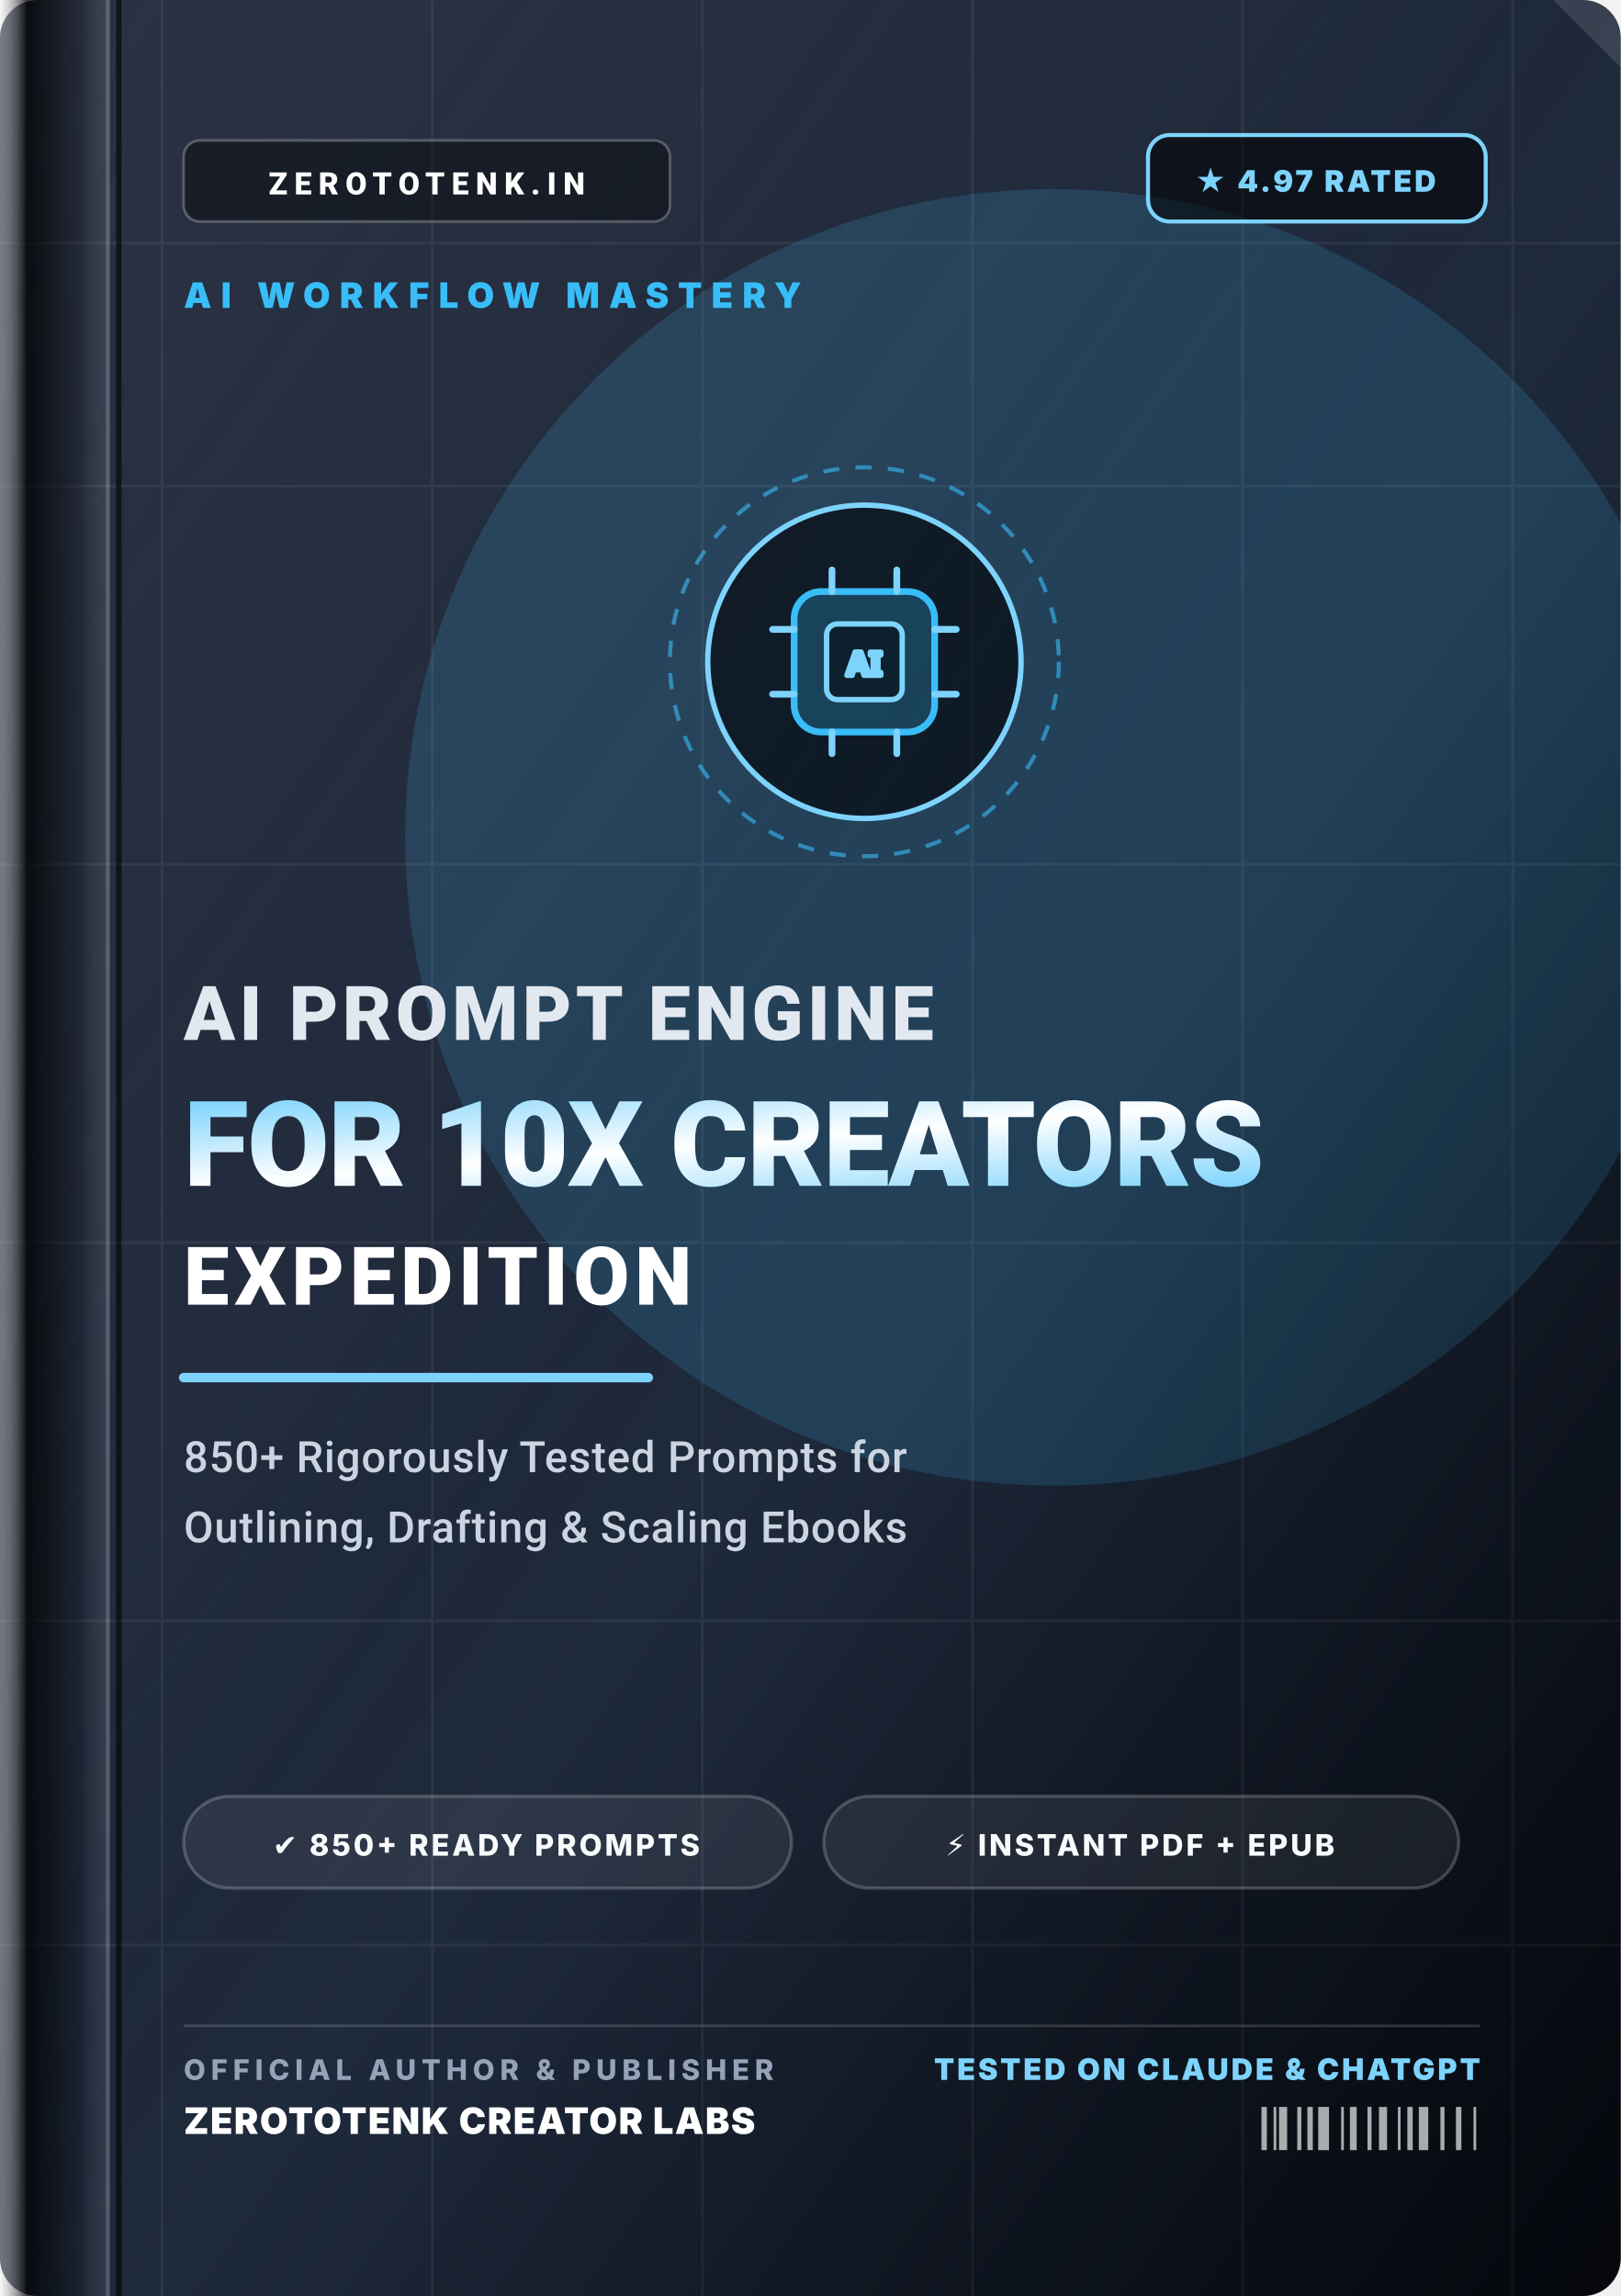
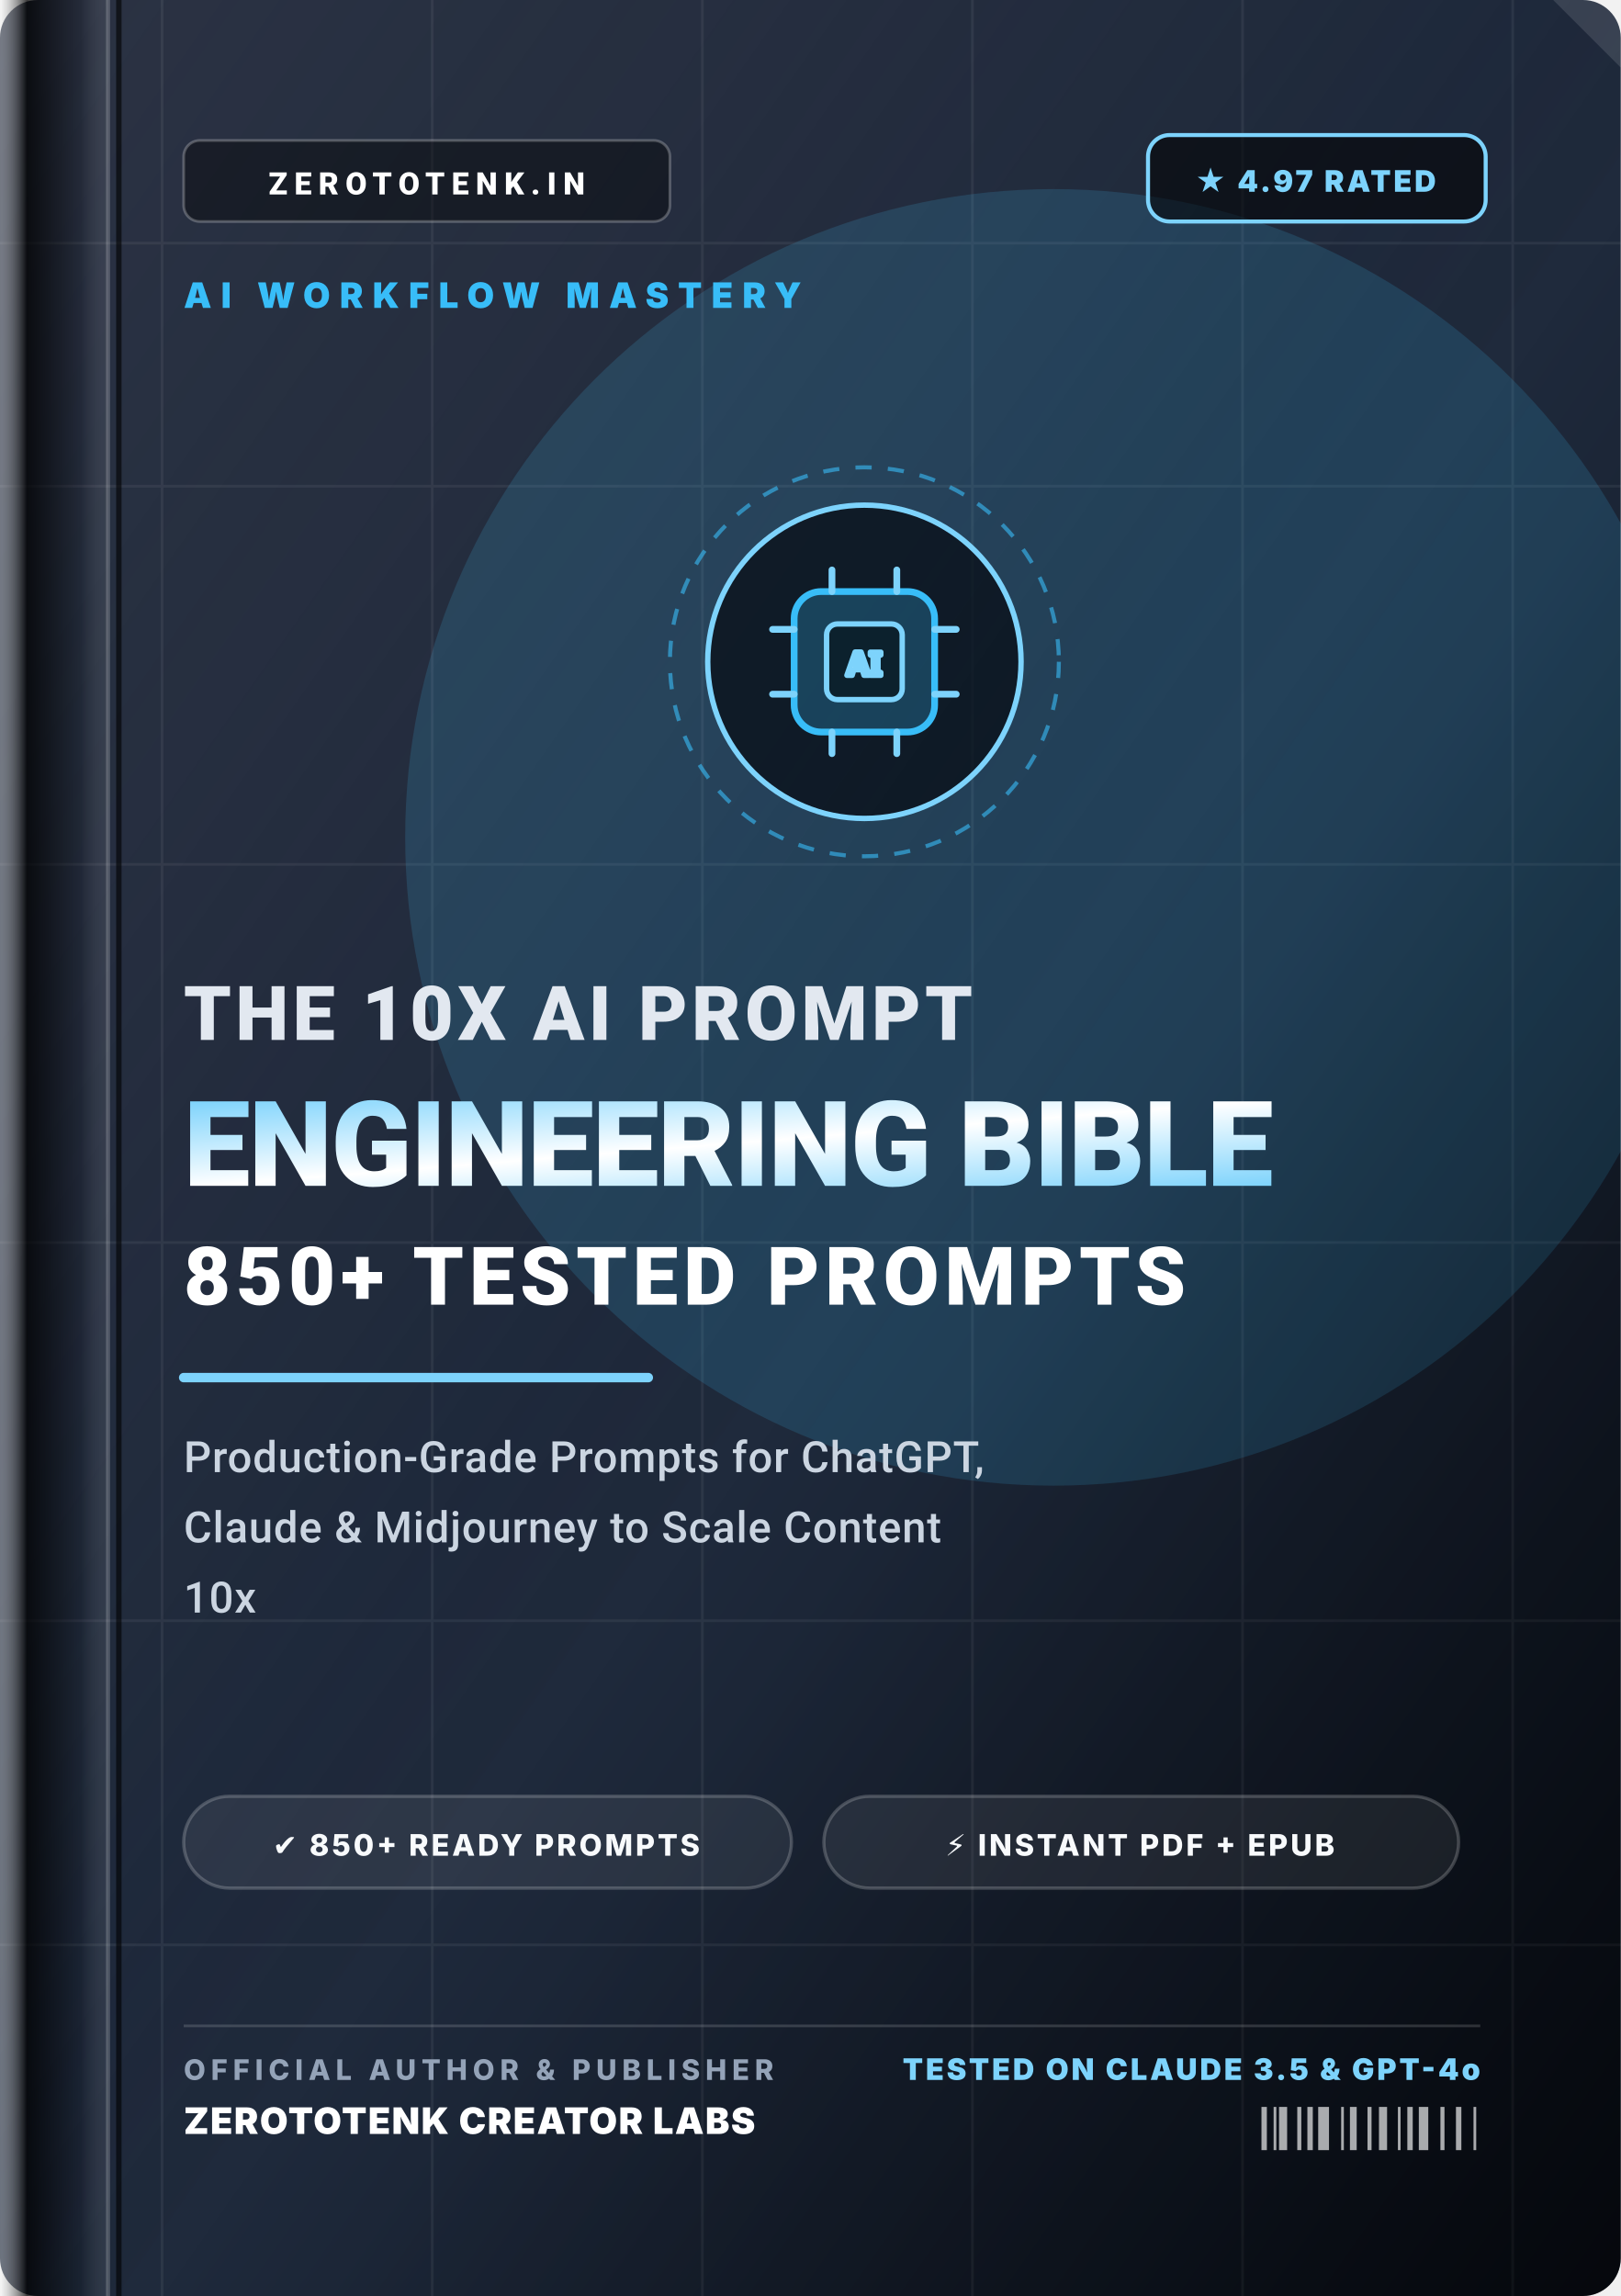
<svg xmlns="http://www.w3.org/2000/svg" viewBox="0 0 600 850" width="100%" height="100%">
  <defs>
    <linearGradient id="bg-ai-prompt-engine-for-creators" x1="0%" y1="0%" x2="100%" y2="100%">
      <stop offset="0%" stop-color="#0f172a" />
      <stop offset="55%" stop-color="#1e293b" />
      <stop offset="100%" stop-color="#080c14" />
    </linearGradient>
    <linearGradient id="spineGrad" x1="0%" y1="0%" x2="100%" y2="0%">
      <stop offset="0%" stop-color="rgba(255,255,255,0.35)" />
      <stop offset="25%" stop-color="rgba(0,0,0,0.75)" />
      <stop offset="75%" stop-color="rgba(0,0,0,0.15)" />
      <stop offset="100%" stop-color="rgba(255,255,255,0.08)" />
    </linearGradient>
    <linearGradient id="goldText" x1="0%" y1="0%" x2="100%" y2="100%">
      <stop offset="0%" stop-color="#7dd3fc" />
      <stop offset="50%" stop-color="#ffffff" />
      <stop offset="100%" stop-color="#7dd3fc" />
    </linearGradient>
    <linearGradient id="diagonalGloss" x1="0%" y1="0%" x2="100%" y2="100%">
      <stop offset="0%" stop-color="rgba(255,255,255,0.12)" />
      <stop offset="40%" stop-color="rgba(255,255,255,0.03)" />
      <stop offset="60%" stop-color="rgba(0,0,0,0)" />
      <stop offset="100%" stop-color="rgba(0,0,0,0.4)" />
    </linearGradient>
    <filter id="shadow" x="-10%" y="-10%" width="120%" height="120%">
      <feDropShadow dx="0" dy="16" stdDeviation="24" flood-color="#000000" flood-opacity="0.7" />
    </filter>
  </defs>
  <rect x="0" y="0" width="600" height="850" rx="14" fill="url(#bg-ai-prompt-engine-for-creators)" />
  <g opacity="0.06" stroke="#ffffff" stroke-width="1">
    <line x1="60" y1="0" x2="60" y2="850" />
    <line x1="160" y1="0" x2="160" y2="850" />
    <line x1="260" y1="0" x2="260" y2="850" />
    <line x1="360" y1="0" x2="360" y2="850" />
    <line x1="460" y1="0" x2="460" y2="850" />
    <line x1="560" y1="0" x2="560" y2="850" />
    <line x1="0" y1="90" x2="600" y2="90" />
    <line x1="0" y1="180" x2="600" y2="180" />
    <line x1="0" y1="320" x2="600" y2="320" />
    <line x1="0" y1="460" x2="600" y2="460" />
    <line x1="0" y1="600" x2="600" y2="600" />
    <line x1="0" y1="720" x2="600" y2="720" />
  </g>
  <circle cx="390" cy="310" r="240" fill="#38bdf8" opacity="0.16" />
  <rect x="0" y="0" width="600" height="850" rx="14" fill="url(#diagonalGloss)" pointer-events="none" />
  <rect x="0" y="0" width="40" height="850" fill="url(#spineGrad)" />
  <line x1="40" y1="0" x2="40" y2="850" stroke="rgba(255,255,255,0.2)" stroke-width="1.5" />
  <line x1="44" y1="0" x2="44" y2="850" stroke="rgba(0,0,0,0.6)" stroke-width="2" />
  <g transform="translate(68, 52)">
    <rect x="0" y="0" width="180" height="30" rx="6" fill="rgba(0,0,0,0.4)" stroke="rgba(255,255,255,0.25)" stroke-width="1" />
    <text x="90" y="20" font-family="system-ui, -apple-system, BlinkMacSystemFont, 'Segoe UI', Roboto, sans-serif" font-size="11.5" font-weight="900" fill="#ffffff" letter-spacing="2.5" text-anchor="middle">ZEROTOTENK.IN</text>
  </g>
  <g transform="translate(425, 50)">
    <rect x="0" y="0" width="125" height="32" rx="8" fill="rgba(0,0,0,0.55)" stroke="#7dd3fc" stroke-width="1.5" />
    <text x="62" y="21" font-family="system-ui, -apple-system, sans-serif" font-size="11" font-weight="900" fill="#7dd3fc" letter-spacing="1" text-anchor="middle">★ 4.97 RATED</text>
  </g>
  <g transform="translate(68, 114)">
    <text x="0" y="0" font-family="system-ui, -apple-system, sans-serif" font-size="13" font-weight="900" fill="#38bdf8" letter-spacing="3.5">AI WORKFLOW MASTERY</text>
  </g>
  <g transform="translate(320, 245)">
    <circle cx="0" cy="0" r="72" fill="none" stroke="#38bdf8" stroke-width="1.5" stroke-dasharray="6 6" opacity="0.6" />
    <circle cx="0" cy="0" r="58" fill="rgba(6,10,18,0.7)" stroke="#7dd3fc" stroke-width="2" />
    <g stroke="#7dd3fc" stroke-width="2" stroke-linecap="round" stroke-linejoin="round" fill="none">
      <rect x="-26" y="-26" width="52" height="52" rx="10" fill="#38bdf8" fill-opacity="0.25" stroke="#38bdf8" stroke-width="2.5" />
      <rect x="-14" y="-14" width="28" height="28" rx="4" fill="rgba(0,0,0,0.5)" stroke="#7dd3fc" stroke-width="2" />
      <line x1="-34" y1="-12" x2="-26" y2="-12" stroke="#7dd3fc" stroke-width="2.5" />
      <line x1="-34" y1="12" x2="-26" y2="12" stroke="#7dd3fc" stroke-width="2.5" />
      <line x1="26" y1="-12" x2="34" y2="-12" stroke="#7dd3fc" stroke-width="2.5" />
      <line x1="26" y1="12" x2="34" y2="12" stroke="#7dd3fc" stroke-width="2.5" />
      <line x1="-12" y1="-34" x2="-12" y2="-26" stroke="#7dd3fc" stroke-width="2.5" />
      <line x1="12" y1="-34" x2="12" y2="-26" stroke="#7dd3fc" stroke-width="2.5" />
      <line x1="-12" y1="26" x2="-12" y2="34" stroke="#7dd3fc" stroke-width="2.5" />
      <line x1="12" y1="26" x2="12" y2="34" stroke="#7dd3fc" stroke-width="2.5" />
      <text x="0" y="5" font-family="system-ui, sans-serif" font-size="12" font-weight="900" fill="#ffffff" text-anchor="middle">AI</text>
    </g>
  </g>
  <g transform="translate(68, 385)">
-     <text x="0" y="0" font-family="system-ui, -apple-system, BlinkMacSystemFont, 'Segoe UI', Roboto, sans-serif" font-size="28" font-weight="800" fill="#e2e8f0" letter-spacing="1.5">AI PROMPT ENGINE</text>
-     <text x="0" y="54" font-family="system-ui, -apple-system, BlinkMacSystemFont, 'Segoe UI', Roboto, sans-serif" font-size="44" font-weight="950" fill="url(#goldText)" letter-spacing="-0.5">FOR 10X CREATORS</text>
-     <text x="0" y="98" font-family="system-ui, -apple-system, BlinkMacSystemFont, 'Segoe UI', Roboto, sans-serif" font-size="30" font-weight="900" fill="#ffffff" letter-spacing="2">EXPEDITION</text>
+     <text x="0" y="0" font-family="system-ui, -apple-system, BlinkMacSystemFont, 'Segoe UI', Roboto, sans-serif" font-size="28" font-weight="800" fill="#e2e8f0" letter-spacing="1.5">THE 10X AI PROMPT</text>
+     <text x="0" y="54" font-family="system-ui, -apple-system, BlinkMacSystemFont, 'Segoe UI', Roboto, sans-serif" font-size="44" font-weight="950" fill="url(#goldText)" letter-spacing="-0.5">ENGINEERING BIBLE</text>
+     <text x="0" y="98" font-family="system-ui, -apple-system, BlinkMacSystemFont, 'Segoe UI', Roboto, sans-serif" font-size="30" font-weight="900" fill="#ffffff" letter-spacing="2">850+ TESTED PROMPTS</text>
  </g>
  <line x1="68" y1="510" x2="240" y2="510" stroke="#7dd3fc" stroke-width="3.5" stroke-linecap="round" />
  <g transform="translate(68, 545)">
-     <text x="0" y="0" font-family="system-ui, -apple-system, BlinkMacSystemFont, 'Segoe UI', Roboto, sans-serif" font-size="16" font-weight="500" fill="#cbd5e1" letter-spacing="0.3">850+ Rigorously Tested Prompts for</text>
-     <text x="0" y="26" font-family="system-ui, -apple-system, BlinkMacSystemFont, 'Segoe UI', Roboto, sans-serif" font-size="16" font-weight="500" fill="#cbd5e1" letter-spacing="0.3">Outlining, Drafting &amp; Scaling Ebooks</text>
+     <text x="0" y="0" font-family="system-ui, -apple-system, BlinkMacSystemFont, 'Segoe UI', Roboto, sans-serif" font-size="16" font-weight="500" fill="#cbd5e1" letter-spacing="0.3">Production-Grade Prompts for ChatGPT,</text>
+     <text x="0" y="26" font-family="system-ui, -apple-system, BlinkMacSystemFont, 'Segoe UI', Roboto, sans-serif" font-size="16" font-weight="500" fill="#cbd5e1" letter-spacing="0.3">Claude &amp; Midjourney to Scale Content</text>
+     <text x="0" y="52" font-family="system-ui, -apple-system, BlinkMacSystemFont, 'Segoe UI', Roboto, sans-serif" font-size="16" font-weight="500" fill="#cbd5e1" letter-spacing="0.3">10x</text>
  </g>
  <g transform="translate(68, 665)">
    <rect x="0" y="0" width="225" height="34" rx="17" fill="rgba(255,255,255,0.07)" stroke="rgba(255,255,255,0.2)" stroke-width="1.2" />
    <text x="112" y="22" font-family="system-ui, -apple-system, sans-serif" font-size="11" font-weight="800" fill="#f8fafc" letter-spacing="1" text-anchor="middle">✔ 850+ READY PROMPTS</text>
  </g>
  <g transform="translate(305, 665)">
    <rect x="0" y="0" width="235" height="34" rx="17" fill="rgba(255,255,255,0.07)" stroke="rgba(255,255,255,0.2)" stroke-width="1.2" />
    <text x="117" y="22" font-family="system-ui, -apple-system, sans-serif" font-size="11" font-weight="800" fill="#f8fafc" letter-spacing="1" text-anchor="middle">⚡ INSTANT PDF + EPUB</text>
  </g>
  <g transform="translate(68, 770)">
    <line x1="0" y1="-20" x2="480" y2="-20" stroke="rgba(255,255,255,0.15)" stroke-width="1" />
    <text x="0" y="0" font-family="system-ui, -apple-system, sans-serif" font-size="10.5" font-weight="800" fill="#94a3b8" letter-spacing="2">OFFICIAL AUTHOR &amp; PUBLISHER</text>
    <text x="0" y="20" font-family="system-ui, -apple-system, sans-serif" font-size="13.5" font-weight="900" fill="#ffffff" letter-spacing="0.5">ZEROTOTENK CREATOR LABS</text>
-     <text x="480" y="0" font-family="system-ui, -apple-system, sans-serif" font-size="11" font-weight="900" fill="#7dd3fc" letter-spacing="1" text-anchor="end">TESTED ON CLAUDE &amp; CHATGPT</text>
+     <text x="480" y="0" font-family="system-ui, -apple-system, sans-serif" font-size="11" font-weight="900" fill="#7dd3fc" letter-spacing="1" text-anchor="end">TESTED ON CLAUDE 3.5 &amp; GPT-4o</text>
    <g transform="translate(400, 10)" opacity="0.65">
      <line x1="0" y1="0" x2="0" y2="16" stroke="#ffffff" stroke-width="2" />
      <line x1="4" y1="0" x2="4" y2="16" stroke="#ffffff" stroke-width="1" />
      <line x1="7" y1="0" x2="7" y2="16" stroke="#ffffff" stroke-width="3" />
      <line x1="13" y1="0" x2="13" y2="16" stroke="#ffffff" stroke-width="1.5" />
      <line x1="17" y1="0" x2="17" y2="16" stroke="#ffffff" stroke-width="2" />
      <line x1="22" y1="0" x2="22" y2="16" stroke="#ffffff" stroke-width="4" />
      <line x1="29" y1="0" x2="29" y2="16" stroke="#ffffff" stroke-width="1" />
      <line x1="33" y1="0" x2="33" y2="16" stroke="#ffffff" stroke-width="2.5" />
      <line x1="39" y1="0" x2="39" y2="16" stroke="#ffffff" stroke-width="1.5" />
      <line x1="44" y1="0" x2="44" y2="16" stroke="#ffffff" stroke-width="3" />
      <line x1="50" y1="0" x2="50" y2="16" stroke="#ffffff" stroke-width="1" />
      <line x1="54" y1="0" x2="54" y2="16" stroke="#ffffff" stroke-width="2" />
      <line x1="59" y1="0" x2="59" y2="16" stroke="#ffffff" stroke-width="3.5" />
      <line x1="66" y1="0" x2="66" y2="16" stroke="#ffffff" stroke-width="1.5" />
      <line x1="72" y1="0" x2="72" y2="16" stroke="#ffffff" stroke-width="2" />
      <line x1="78" y1="0" x2="78" y2="16" stroke="#ffffff" stroke-width="1" />
    </g>
  </g>
  <polygon points="575,0 600,0 600,25" fill="rgba(255,255,255,0.12)" />
</svg>
